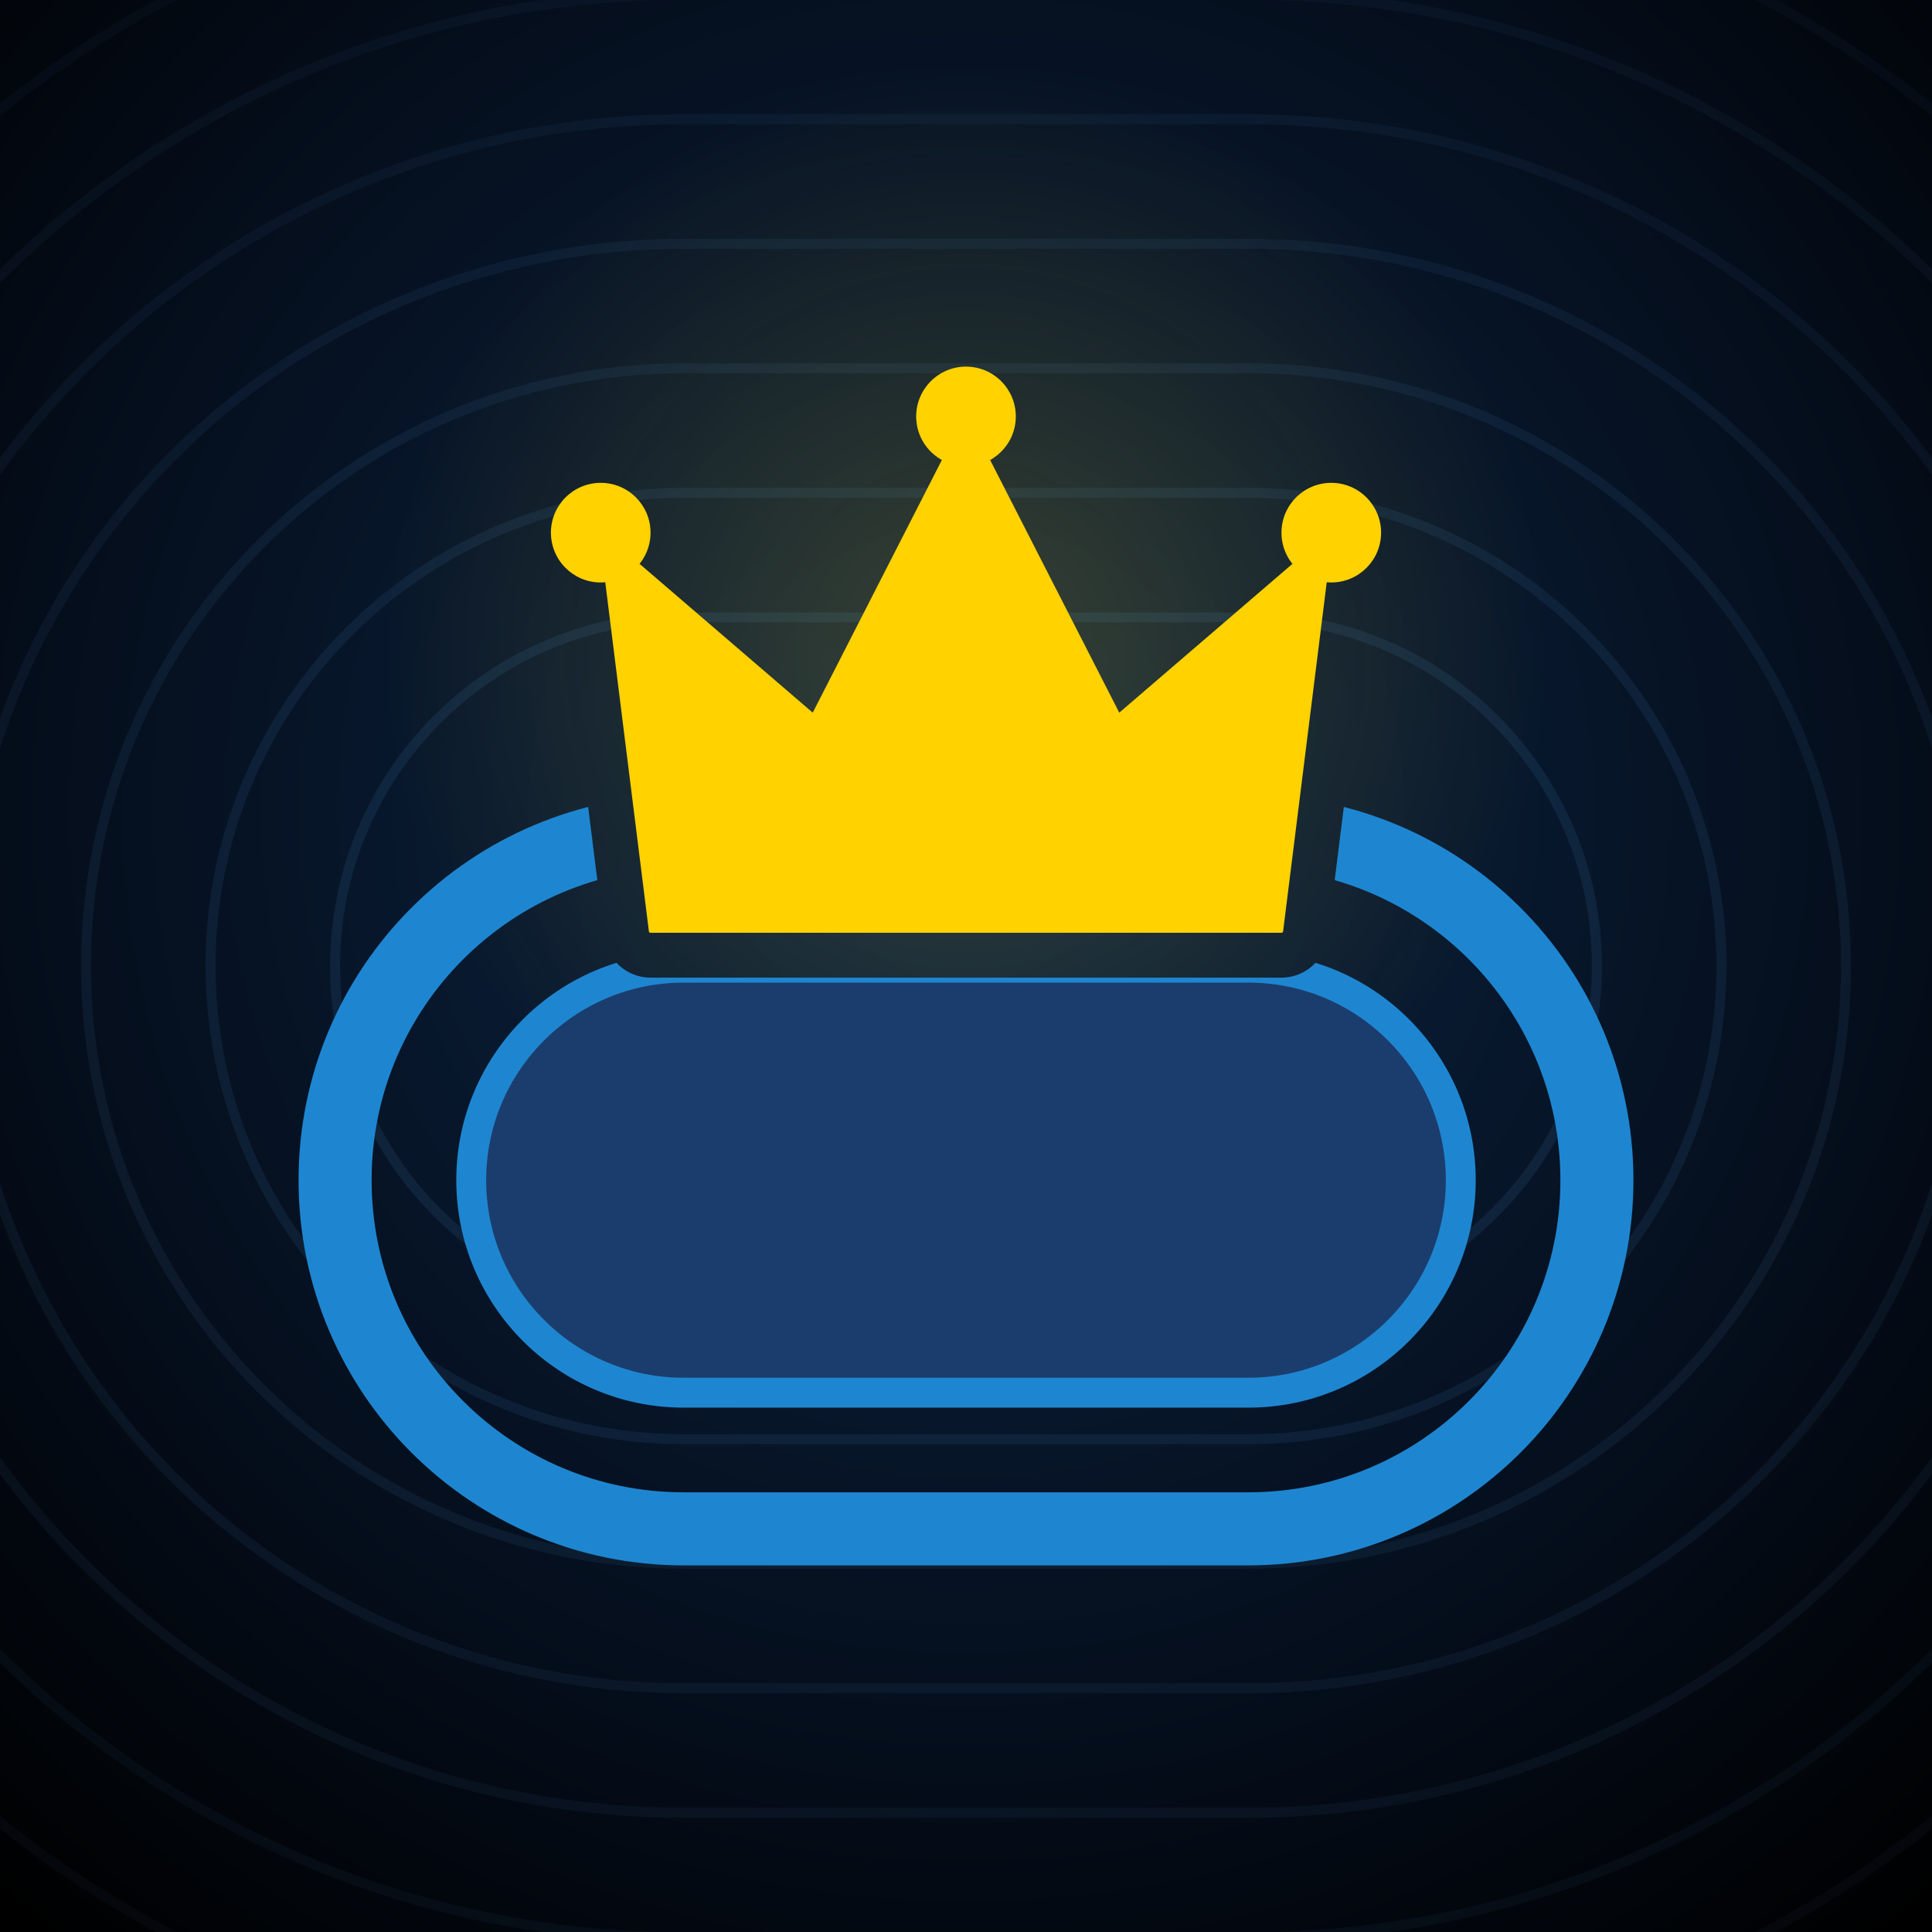
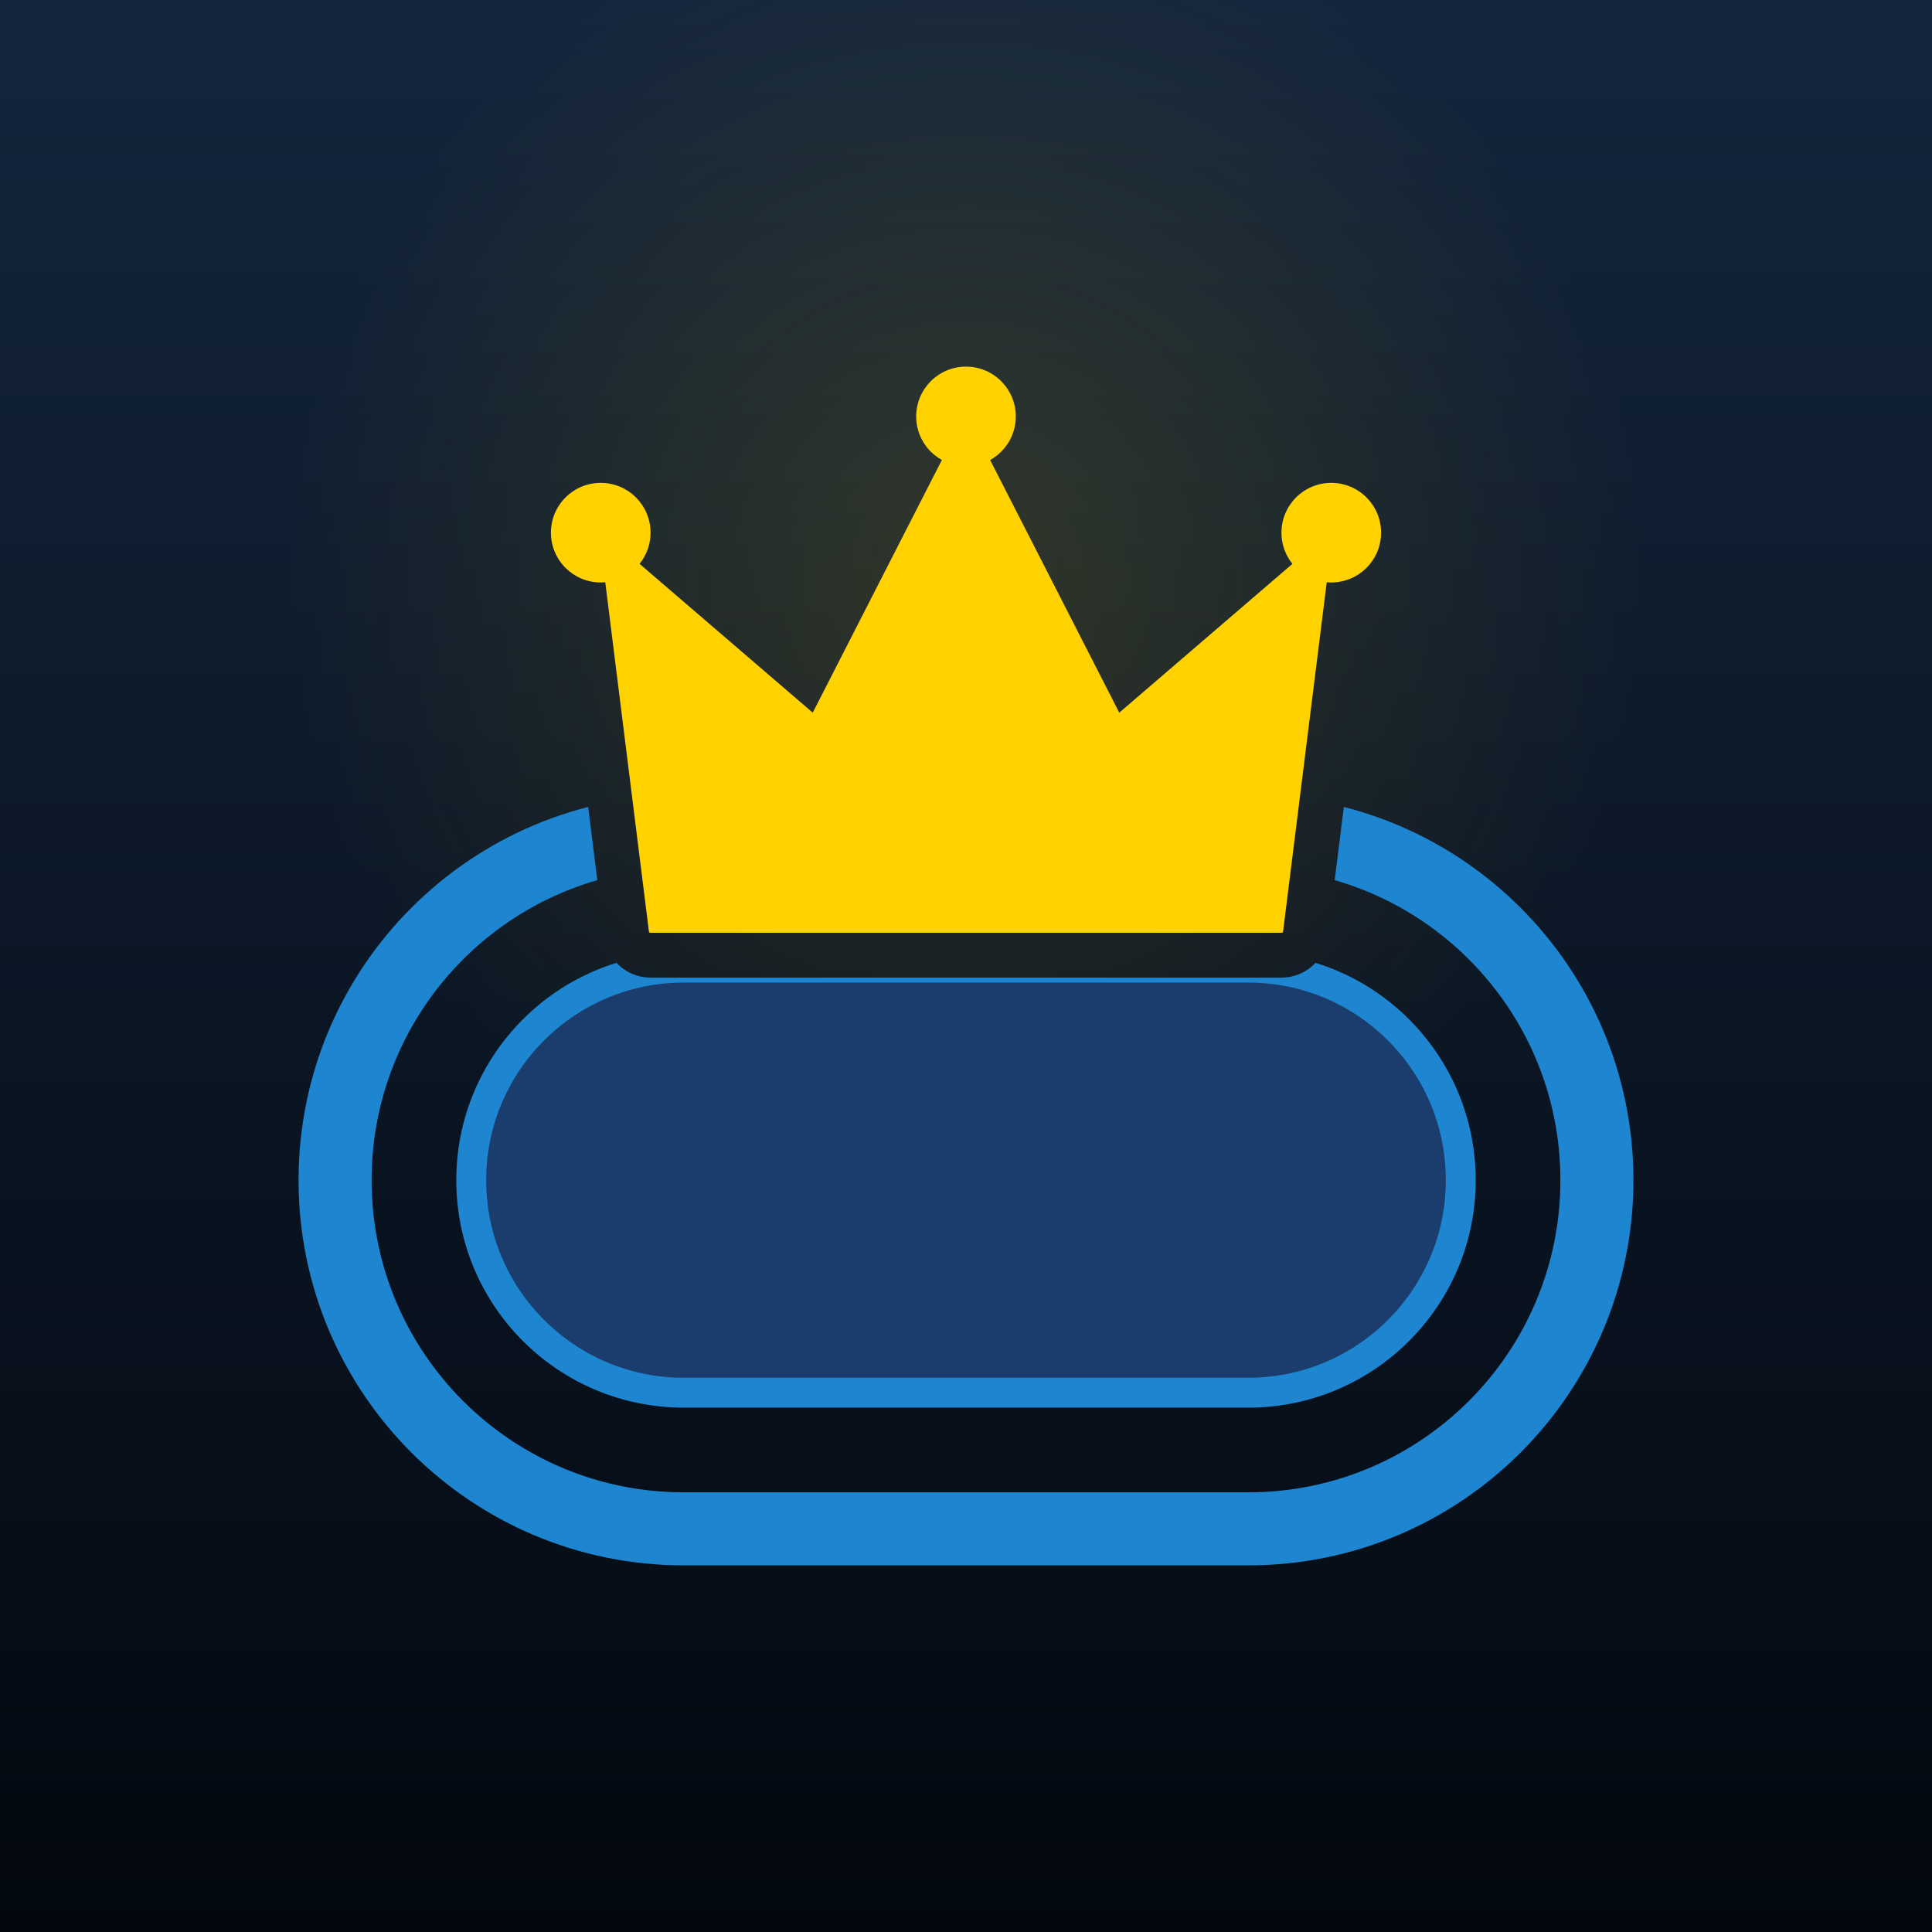
<svg xmlns="http://www.w3.org/2000/svg" viewBox="0 0 1024 1024" width="1024" height="1024">
  <defs>
-     <radialGradient id="bg" cx="50%" cy="42%" r="75%">
-       <stop offset="0" stop-color="#0C2645" />
-       <stop offset=".6" stop-color="#050F1E" />
-       <stop offset="1" stop-color="#000000" />
-     </radialGradient>
-     <radialGradient id="glow" cx="50%" cy="34%" r="30%">
-       <stop offset="0" stop-color="#FFD200" stop-opacity=".18" />
+     <linearGradient id="bg" x1="0" y1="0" x2="0" y2="1">
+       <stop offset="0" stop-color="#14263D" />
+       <stop offset="1" stop-color="#03080F" />
+     </linearGradient>
+     <radialGradient id="glow" cx="50%" cy="30%" r="35%">
+       <stop offset="0" stop-color="#FFD200" stop-opacity=".14" />
      <stop offset="1" stop-color="#FFD200" stop-opacity="0" />
    </radialGradient>
  </defs>
  <rect width="1024" height="1024" fill="url(#bg)" />
-   <g transform="translate(512 512) scale(0.88) translate(-512 -521)">
-     <rect x="132.0" y="311.0" width="760" height="420" rx="210.0" fill="none" stroke="#5CB0F2" stroke-opacity="0.100" stroke-width="6" />
-     <rect x="57.0" y="236.0" width="910" height="570" rx="285.0" fill="none" stroke="#5CB0F2" stroke-opacity="0.089" stroke-width="6" />
-     <rect x="-18.0" y="161.0" width="1060" height="720" rx="360.0" fill="none" stroke="#5CB0F2" stroke-opacity="0.078" stroke-width="6" />
-     <rect x="-93.0" y="86.0" width="1210" height="870" rx="435.0" fill="none" stroke="#5CB0F2" stroke-opacity="0.067" stroke-width="6" />
-     <rect x="-168.0" y="11.0" width="1360" height="1020" rx="510.0" fill="none" stroke="#5CB0F2" stroke-opacity="0.056" stroke-width="6" />
-     <rect x="-243.0" y="-64.0" width="1510" height="1170" rx="585.0" fill="none" stroke="#5CB0F2" stroke-opacity="0.044" stroke-width="6" />
-     <rect x="-318.0" y="-139.0" width="1660" height="1320" rx="660.0" fill="none" stroke="#5CB0F2" stroke-opacity="0.033" stroke-width="6" />
-     <rect x="-393.0" y="-214.0" width="1810" height="1470" rx="735.0" fill="none" stroke="#5CB0F2" stroke-opacity="0.022" stroke-width="6" />
-   </g>
  <rect width="1024" height="1024" fill="url(#glow)" />
  <g transform="translate(512 512) scale(0.88) translate(-512 -521)">
    <defs>
      <mask id="cut" maskUnits="userSpaceOnUse" x="0" y="0" width="1024" height="1024">
        <rect width="1024" height="1024" fill="#fff" />
        <path d="M322 500 L292 260 L420 370 L512 190 L604 370 L732 260 L702 500 Z" fill="#000" stroke="#000" stroke-width="56" stroke-linejoin="round" />
      </mask>
    </defs>
    <g mask="url(#cut)">
      <rect x="132" y="440" width="760" height="420" rx="210" fill="none" stroke="#1E86D0" stroke-width="44" />
      <rect x="214" y="522" width="596" height="256" rx="128" fill="#1B3D6D" stroke="#1E86D0" stroke-width="18" />
    </g>
    <path d="M322 500 L292 260 L420 370 L512 190 L604 370 L732 260 L702 500 Z" fill="#FFD200" stroke="#FFD200" stroke-width="2" stroke-linejoin="round" />
    <circle cx="292" cy="260" r="30" fill="#FFD200" />
    <circle cx="512" cy="190" r="30" fill="#FFD200" />
    <circle cx="732" cy="260" r="30" fill="#FFD200" />
  </g>
</svg>
